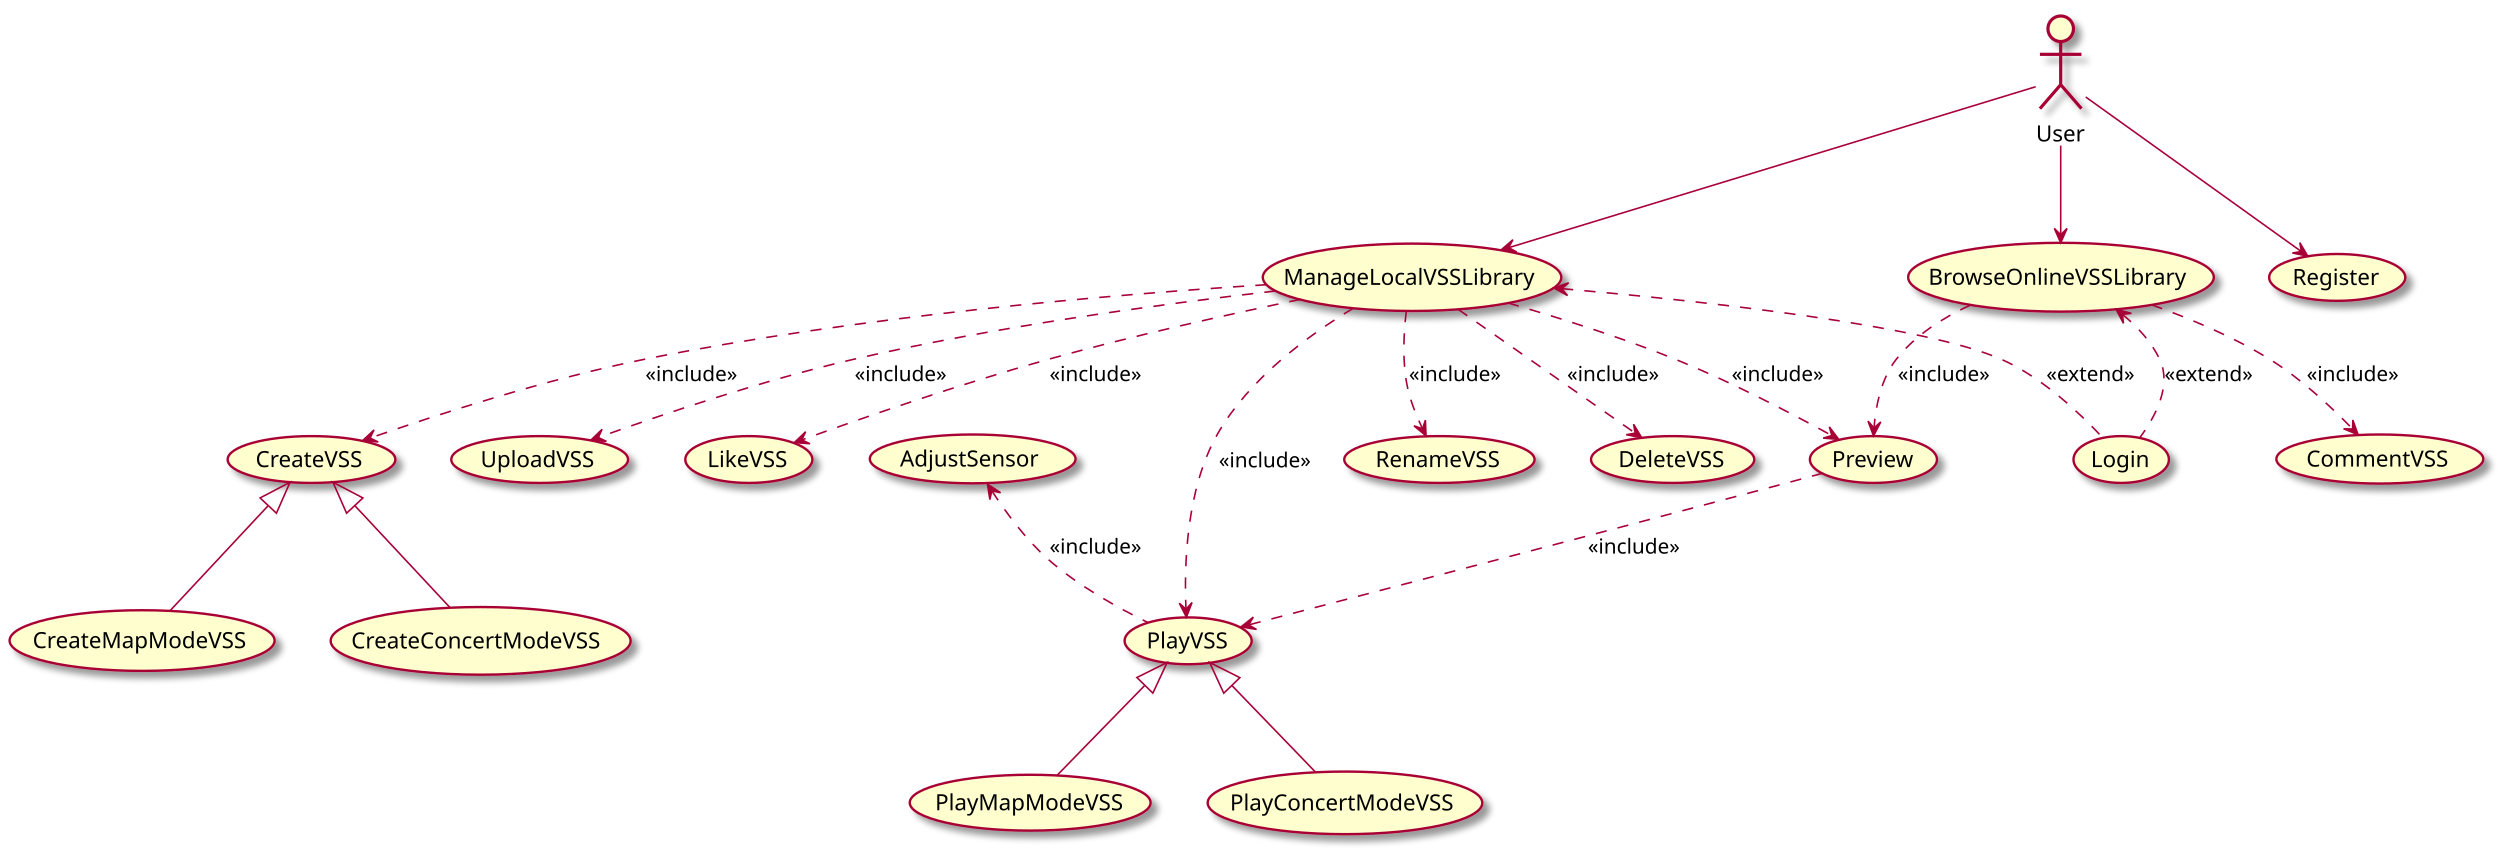
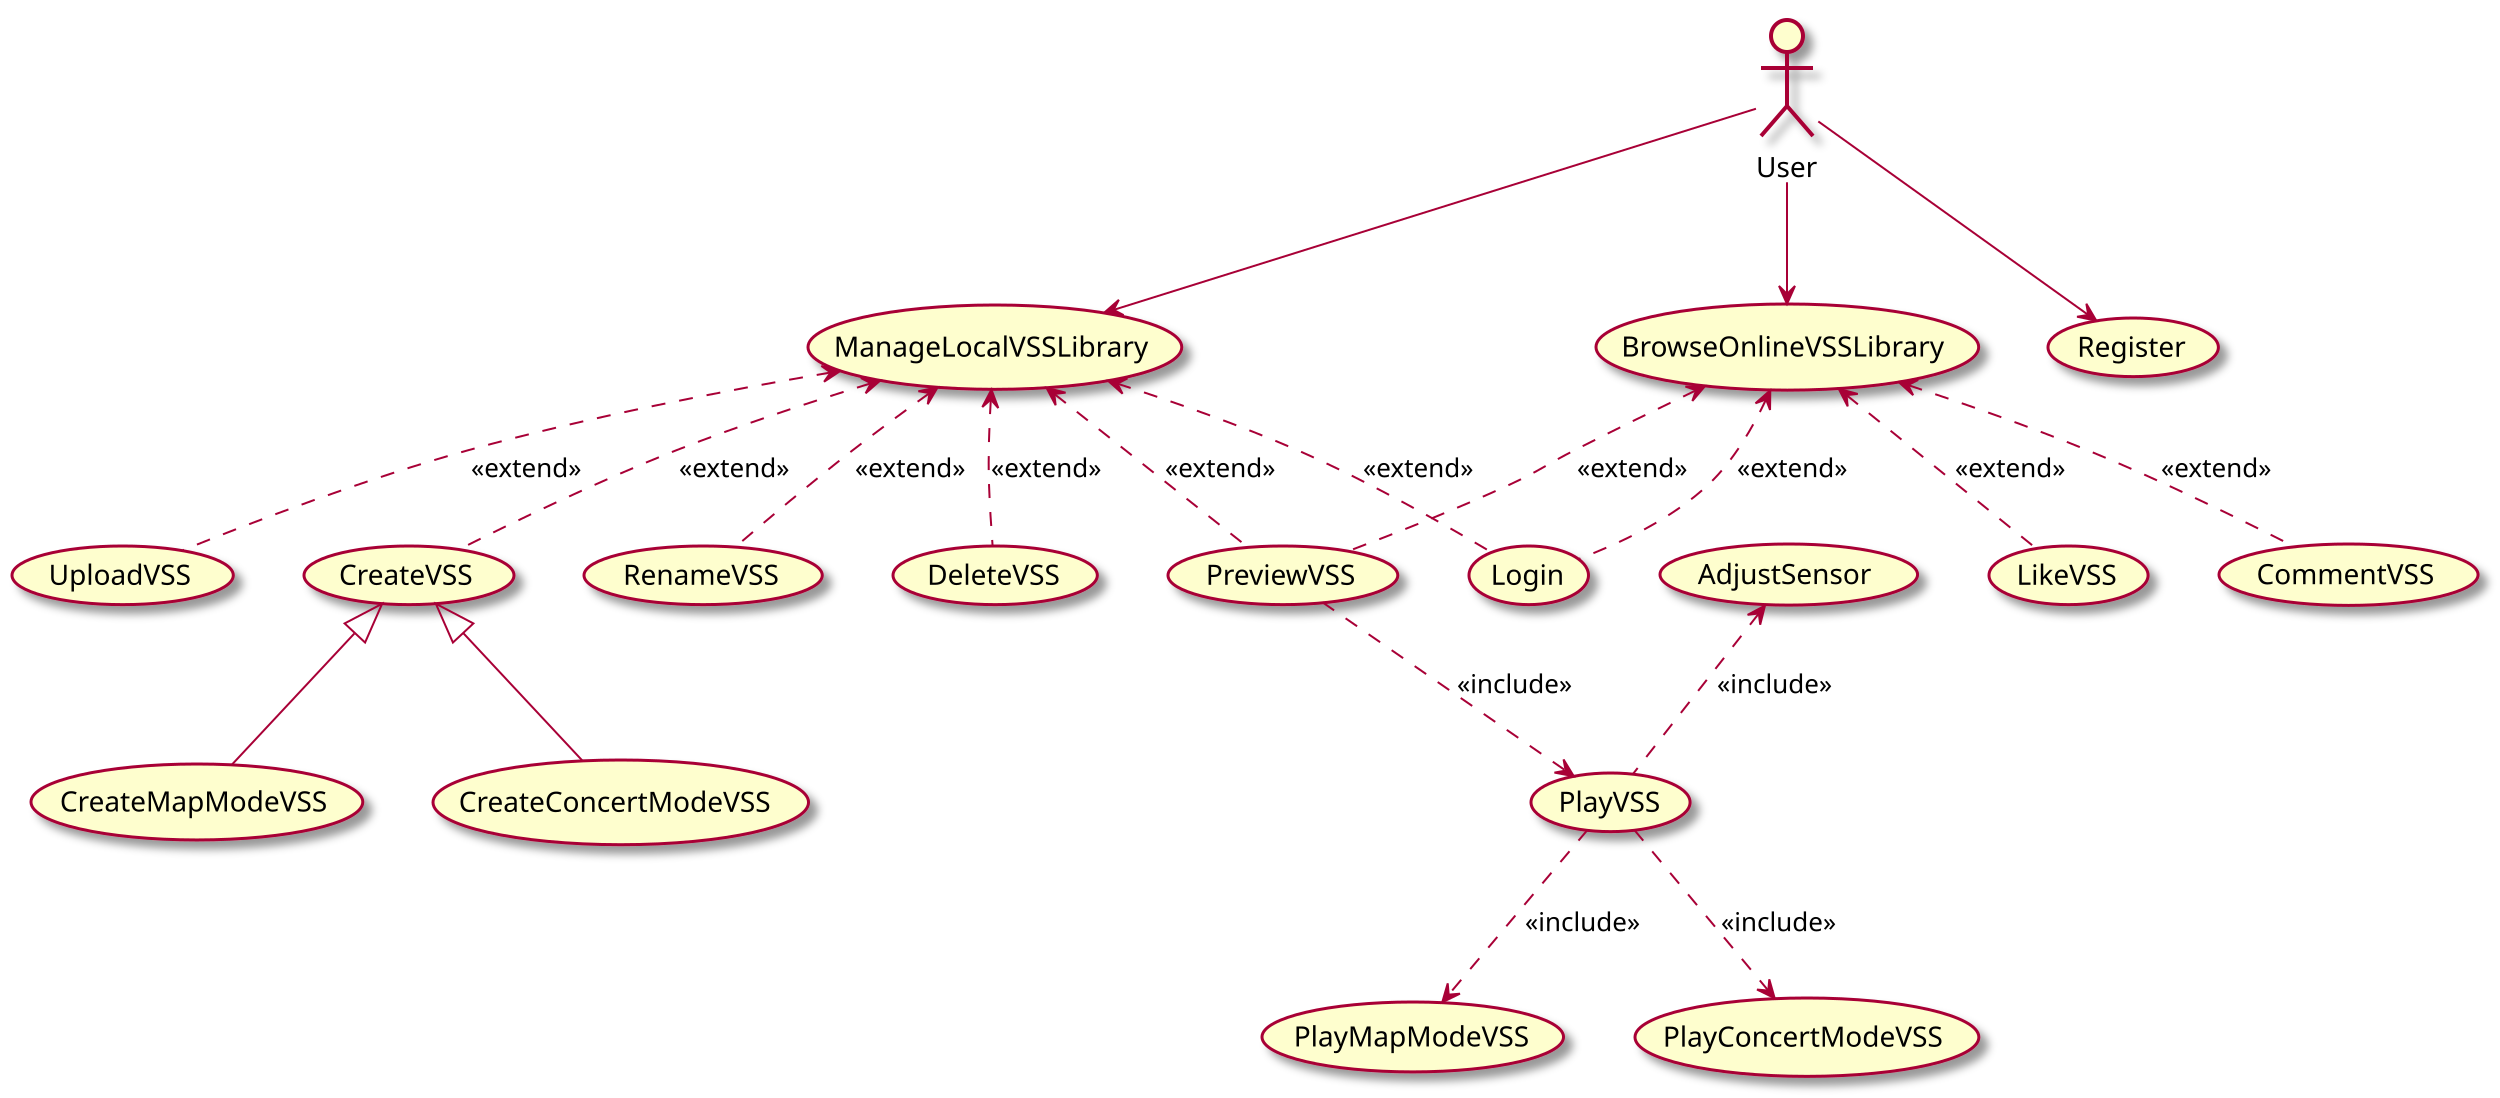
- <svg xmlns="http://www.w3.org/2000/svg" contentScriptType="application/ecmascript" contentStyleType="text/css" height="533px" preserveAspectRatio="none" style="width:1565px;height:533px;" version="1.1" viewBox="0 0 1565 533" width="1565px" zoomAndPan="magnify">
+ <svg xmlns="http://www.w3.org/2000/svg" contentScriptType="application/ecmascript" contentStyleType="text/css" height="549px" preserveAspectRatio="none" style="width:1250px;height:549px;" version="1.1" viewBox="0 0 1250 549" width="1250px" zoomAndPan="magnify">
  <defs>
-     <filter height="300%" id="f1j8q7xakehkrr" width="300%" x="-1" y="-1">
+     <filter height="300%" id="f1b62sker1ai4s" width="300%" x="-1" y="-1">
      <feGaussianBlur result="blurOut" stdDeviation="2.0" />
      <feColorMatrix in="blurOut" result="blurOut2" type="matrix" values="0 0 0 0 0 0 0 0 0 0 0 0 0 0 0 0 0 0 .4 0" />
      <feOffset dx="4.0" dy="4.0" in="blurOut2" result="blurOut3" />
      <feBlend in="SourceGraphic" in2="blurOut3" mode="normal" />
    </filter>
  </defs>
  <g>
-     <ellipse cx="883.94" cy="173.588" fill="#FEFECE" filter="url(#f1j8q7xakehkrr)" rx="93.44" ry="21.088" style="stroke: #A80036; stroke-width: 1.5;" />
-     <text fill="#000000" font-family="sans-serif" font-size="14" lengthAdjust="spacingAndGlyphs" textLength="161" x="803.44" y="178.332">ManageLocalVSSLibrary</text>
-     <ellipse cx="1327.87" cy="287.659" fill="#FEFECE" filter="url(#f1j8q7xakehkrr)" rx="29.87" ry="14.659" style="stroke: #A80036; stroke-width: 1.5;" />
-     <text fill="#000000" font-family="sans-serif" font-size="14" lengthAdjust="spacingAndGlyphs" textLength="38" x="1308.87" y="292.403">Login</text>
-     <ellipse cx="1290.172" cy="173.535" fill="#FEFECE" filter="url(#f1j8q7xakehkrr)" rx="95.672" ry="21.535" style="stroke: #A80036; stroke-width: 1.5;" />
-     <text fill="#000000" font-family="sans-serif" font-size="14" lengthAdjust="spacingAndGlyphs" textLength="166" x="1207.172" y="178.279">BrowseOnlineVSSLibrary</text>
-     <ellipse cx="1290" cy="18" fill="#FEFECE" filter="url(#f1j8q7xakehkrr)" rx="8" ry="8" style="stroke: #A80036; stroke-width: 2.0;" />
-     <path d="M1290,26 L1290,53 M1277,34 L1303,34 M1290,53 L1277,68 M1290,53 L1303,68 " fill="none" filter="url(#f1j8q7xakehkrr)" style="stroke: #A80036; stroke-width: 2.0;" />
-     <text fill="#000000" font-family="sans-serif" font-size="14" lengthAdjust="spacingAndGlyphs" textLength="31" x="1274.5" y="88.535">User</text>
-     <ellipse cx="1463.098" cy="173.659" fill="#FEFECE" filter="url(#f1j8q7xakehkrr)" rx="42.598" ry="14.659" style="stroke: #A80036; stroke-width: 1.5;" />
-     <text fill="#000000" font-family="sans-serif" font-size="14" lengthAdjust="spacingAndGlyphs" textLength="56" x="1435.098" y="178.403">Register</text>
-     <ellipse cx="194.998" cy="287.659" fill="#FEFECE" filter="url(#f1j8q7xakehkrr)" rx="52.498" ry="14.659" style="stroke: #A80036; stroke-width: 1.5;" />
-     <text fill="#000000" font-family="sans-serif" font-size="14" lengthAdjust="spacingAndGlyphs" textLength="70" x="159.998" y="292.403">CreateVSS</text>
-     <ellipse cx="88.946" cy="400.989" fill="#FEFECE" filter="url(#f1j8q7xakehkrr)" rx="82.946" ry="18.989" style="stroke: #A80036; stroke-width: 1.5;" />
-     <text fill="#000000" font-family="sans-serif" font-size="14" lengthAdjust="spacingAndGlyphs" textLength="137" x="20.446" y="405.733">CreateMapModeVSS</text>
-     <ellipse cx="300.885" cy="401.177" fill="#FEFECE" filter="url(#f1j8q7xakehkrr)" rx="93.885" ry="21.177" style="stroke: #A80036; stroke-width: 1.5;" />
-     <text fill="#000000" font-family="sans-serif" font-size="14" lengthAdjust="spacingAndGlyphs" textLength="162" x="219.885" y="405.921">CreateConcertModeVSS</text>
-     <ellipse cx="901.068" cy="287.659" fill="#FEFECE" filter="url(#f1j8q7xakehkrr)" rx="59.569" ry="14.659" style="stroke: #A80036; stroke-width: 1.5;" />
-     <text fill="#000000" font-family="sans-serif" font-size="14" lengthAdjust="spacingAndGlyphs" textLength="80" x="861.068" y="292.403">RenameVSS</text>
-     <ellipse cx="1047.083" cy="287.659" fill="#FEFECE" filter="url(#f1j8q7xakehkrr)" rx="51.083" ry="14.659" style="stroke: #A80036; stroke-width: 1.5;" />
-     <text fill="#000000" font-family="sans-serif" font-size="14" lengthAdjust="spacingAndGlyphs" textLength="68" x="1013.083" y="292.403">DeleteVSS</text>
-     <ellipse cx="337.826" cy="287.659" fill="#FEFECE" filter="url(#f1j8q7xakehkrr)" rx="55.326" ry="14.659" style="stroke: #A80036; stroke-width: 1.5;" />
-     <text fill="#000000" font-family="sans-serif" font-size="14" lengthAdjust="spacingAndGlyphs" textLength="74" x="300.826" y="292.403">UploadVSS</text>
-     <ellipse cx="468.77" cy="287.659" fill="#FEFECE" filter="url(#f1j8q7xakehkrr)" rx="39.77" ry="14.659" style="stroke: #A80036; stroke-width: 1.5;" />
-     <text fill="#000000" font-family="sans-serif" font-size="14" lengthAdjust="spacingAndGlyphs" textLength="52" x="442.77" y="292.403">LikeVSS</text>
-     <ellipse cx="743.77" cy="401.159" fill="#FEFECE" filter="url(#f1j8q7xakehkrr)" rx="39.77" ry="14.659" style="stroke: #A80036; stroke-width: 1.5;" />
-     <text fill="#000000" font-family="sans-serif" font-size="14" lengthAdjust="spacingAndGlyphs" textLength="52" x="717.77" y="405.903">PlayVSS</text>
-     <ellipse cx="644.884" cy="502.477" fill="#FEFECE" filter="url(#f1j8q7xakehkrr)" rx="75.384" ry="17.477" style="stroke: #A80036; stroke-width: 1.5;" />
-     <text fill="#000000" font-family="sans-serif" font-size="14" lengthAdjust="spacingAndGlyphs" textLength="119" x="585.384" y="507.221">PlayMapModeVSS</text>
-     <ellipse cx="841.965" cy="502.593" fill="#FEFECE" filter="url(#f1j8q7xakehkrr)" rx="85.965" ry="19.593" style="stroke: #A80036; stroke-width: 1.5;" />
-     <text fill="#000000" font-family="sans-serif" font-size="14" lengthAdjust="spacingAndGlyphs" textLength="144" x="769.965" y="507.337">PlayConcertModeVSS</text>
-     <ellipse cx="1489.767" cy="287.353" fill="#FEFECE" filter="url(#f1j8q7xakehkrr)" rx="64.767" ry="15.353" style="stroke: #A80036; stroke-width: 1.5;" />
-     <text fill="#000000" font-family="sans-serif" font-size="14" lengthAdjust="spacingAndGlyphs" textLength="92" x="1443.767" y="292.098">CommentVSS</text>
-     <ellipse cx="608.895" cy="287.279" fill="#FEFECE" filter="url(#f1j8q7xakehkrr)" rx="64.395" ry="15.279" style="stroke: #A80036; stroke-width: 1.5;" />
-     <text fill="#000000" font-family="sans-serif" font-size="14" lengthAdjust="spacingAndGlyphs" textLength="91" x="563.395" y="292.023">AdjustSensor</text>
-     <ellipse cx="1172.77" cy="287.659" fill="#FEFECE" filter="url(#f1j8q7xakehkrr)" rx="39.77" ry="14.659" style="stroke: #A80036; stroke-width: 1.5;" />
-     <text fill="#000000" font-family="sans-serif" font-size="14" lengthAdjust="spacingAndGlyphs" textLength="52" x="1146.77" y="292.403">Preview</text>
-     <path d="M977.866,180.7 C1070.561,188.86 1205.181,203.834 1253,225 C1278.728,236.388 1302.626,259.287 1316.248,273.98 " fill="none" id="ManageLocalVSSLibrary-Login" style="stroke: #A80036; stroke-width: 1.0; stroke-dasharray: 7.0,7.0;" />
-     <polygon fill="#A80036" points="972.654,180.245,981.272,185.013,977.635,180.68,981.968,177.044,972.654,180.245" style="stroke: #A80036; stroke-width: 1.0;" />
-     <text fill="#000000" font-family="sans-serif" font-size="13" lengthAdjust="spacingAndGlyphs" textLength="57" x="1281" y="238.568">«extend»</text>
-     <path d="M1328.744,196.891 C1338.086,204.583 1346.85,214.027 1352,225 C1359.704,241.414 1349.107,261.032 1339.652,273.854 " fill="none" id="BrowseOnlineVSSLibrary-Login" style="stroke: #A80036; stroke-width: 1.0; stroke-dasharray: 7.0,7.0;" />
-     <polygon fill="#A80036" points="1324.714,193.701,1329.289,202.423,1328.635,196.804,1334.254,196.149,1324.714,193.701" style="stroke: #A80036; stroke-width: 1.0;" />
-     <text fill="#000000" font-family="sans-serif" font-size="13" lengthAdjust="spacingAndGlyphs" textLength="57" x="1355" y="238.568">«extend»</text>
-     <path d="M1305.658,60.723 C1336.429,82.779 1404.883,131.844 1440.495,157.369 " fill="none" id="User-Register" style="stroke: #A80036; stroke-width: 1.0;" />
-     <polygon fill="#A80036" points="1444.671,160.362,1439.686,151.868,1440.607,157.449,1435.025,158.37,1444.671,160.362" style="stroke: #A80036; stroke-width: 1.0;" />
-     <path d="M1274.333,54.285 C1220.359,70.77 1040.217,125.788 944.687,154.965 " fill="none" id="User-ManageLocalVSSLibrary" style="stroke: #A80036; stroke-width: 1.0;" />
-     <polygon fill="#A80036" points="939.642,156.506,949.418,157.702,944.424,155.045,947.081,150.051,939.642,156.506" style="stroke: #A80036; stroke-width: 1.0;" />
-     <path d="M1290,91.135 C1290,109.467 1290,130.47 1290,146.679 " fill="none" id="User-BrowseOnlineVSSLibrary" style="stroke: #A80036; stroke-width: 1.0;" />
-     <polygon fill="#A80036" points="1290,151.982,1294,142.982,1290,146.982,1286,142.982,1290,151.982" style="stroke: #A80036; stroke-width: 1.0;" />
-     <path d="M792.811,178.222 C695.496,184.431 537.185,197.9 403,225 C341.912,237.337 273.002,259.796 231.834,274.165 " fill="none" id="ManageLocalVSSLibrary-CreateVSS" style="stroke: #A80036; stroke-width: 1.0; stroke-dasharray: 7.0,7.0;" />
-     <polygon fill="#A80036" points="226.954,275.875,236.77,276.673,231.672,274.221,234.124,269.123,226.954,275.875" style="stroke: #A80036; stroke-width: 1.0;" />
-     <text fill="#000000" font-family="sans-serif" font-size="13" lengthAdjust="spacingAndGlyphs" textLength="60" x="404" y="238.568">«include»</text>
-     <path d="M167.681,316.752 C148.412,337.384 123.171,364.411 106.539,382.22 " fill="none" id="CreateVSS-CreateMapModeVSS" style="stroke: #A80036; stroke-width: 1.0;" />
-     <polygon fill="none" points="162.808,311.714,181.575,301.875,173.04,321.269,162.808,311.714" style="stroke: #A80036; stroke-width: 1.0;" />
-     <path d="M222.145,316.566 C240.723,336.458 264.914,362.361 281.577,380.203 " fill="none" id="CreateVSS-CreateConcertModeVSS" style="stroke: #A80036; stroke-width: 1.0;" />
-     <polygon fill="none" points="216.96,321.269,208.425,301.875,227.192,311.714,216.96,321.269" style="stroke: #A80036; stroke-width: 1.0;" />
-     <path d="M880.371,194.708 C878.696,208.353 877.721,226.39 881,242 C882.88,250.951 886.633,260.29 890.384,268.162 " fill="none" id="ManageLocalVSSLibrary-RenameVSS" style="stroke: #A80036; stroke-width: 1.0; stroke-dasharray: 7.0,7.0;" />
-     <polygon fill="#A80036" points="892.703,272.857,892.304,263.016,890.489,268.374,885.131,266.559,892.703,272.857" style="stroke: #A80036; stroke-width: 1.0;" />
-     <text fill="#000000" font-family="sans-serif" font-size="13" lengthAdjust="spacingAndGlyphs" textLength="60" x="882" y="238.568">«include»</text>
-     <path d="M912.766,193.619 C944.3,215.673 994.292,250.637 1023.545,271.096 " fill="none" id="ManageLocalVSSLibrary-DeleteVSS" style="stroke: #A80036; stroke-width: 1.0; stroke-dasharray: 7.0,7.0;" />
-     <polygon fill="#A80036" points="1027.706,274.006,1022.623,265.57,1023.608,271.14,1018.038,272.126,1027.706,274.006" style="stroke: #A80036; stroke-width: 1.0;" />
-     <text fill="#000000" font-family="sans-serif" font-size="13" lengthAdjust="spacingAndGlyphs" textLength="60" x="981" y="238.568">«include»</text>
-     <path d="M798.407,182.158 C727.096,190.308 623.157,204.37 534,225 C477.554,238.061 413.945,259.665 374.914,273.741 " fill="none" id="ManageLocalVSSLibrary-UploadVSS" style="stroke: #A80036; stroke-width: 1.0; stroke-dasharray: 7.0,7.0;" />
-     <polygon fill="#A80036" points="369.808,275.59,379.633,276.286,374.51,273.887,376.909,268.764,369.808,275.59" style="stroke: #A80036; stroke-width: 1.0;" />
-     <text fill="#000000" font-family="sans-serif" font-size="13" lengthAdjust="spacingAndGlyphs" textLength="60" x="535" y="238.568">«include»</text>
-     <path d="M813.947,187.422 C768.612,196.898 708.471,210.345 656,225 C601.415,240.245 539.217,261.913 502.085,275.32 " fill="none" id="ManageLocalVSSLibrary-LikeVSS" style="stroke: #A80036; stroke-width: 1.0; stroke-dasharray: 7.0,7.0;" />
-     <polygon fill="#A80036" points="497.238,277.074,507.062,277.772,501.94,275.372,504.339,270.25,497.238,277.074" style="stroke: #A80036; stroke-width: 1.0;" />
-     <text fill="#000000" font-family="sans-serif" font-size="13" lengthAdjust="spacingAndGlyphs" textLength="60" x="657" y="238.568">«include»</text>
-     <path d="M847.204,192.925 C819.014,209.867 781.713,237.176 762,272 C742.366,306.683 741.235,354.755 742.436,381.341 " fill="none" id="ManageLocalVSSLibrary-PlayVSS" style="stroke: #A80036; stroke-width: 1.0; stroke-dasharray: 7.0,7.0;" />
-     <polygon fill="#A80036" points="742.702,386.361,746.22,377.161,742.437,381.368,738.231,377.586,742.702,386.361" style="stroke: #A80036; stroke-width: 1.0;" />
-     <text fill="#000000" font-family="sans-serif" font-size="13" lengthAdjust="spacingAndGlyphs" textLength="60" x="763" y="292.568">«include»</text>
-     <path d="M716.437,429.259 C698.885,447.254 676.72,469.979 661.771,485.305 " fill="none" id="PlayVSS-PlayMapModeVSS" style="stroke: #A80036; stroke-width: 1.0;" />
-     <polygon fill="none" points="711.673,424.118,730.648,414.689,721.695,433.894,711.673,424.118" style="stroke: #A80036; stroke-width: 1.0;" />
-     <path d="M771.24,429.213 C787.821,446.386 808.572,467.879 823.306,483.138 " fill="none" id="PlayVSS-PlayConcertModeVSS" style="stroke: #A80036; stroke-width: 1.0;" />
-     <polygon fill="none" points="766.073,433.939,757.217,414.689,776.144,424.215,766.073,433.939" style="stroke: #A80036; stroke-width: 1.0;" />
-     <path d="M1346.937,190.818 C1370.759,199.327 1398.158,210.828 1421,225 C1440.459,237.072 1459.513,254.925 1472.651,268.463 " fill="none" id="BrowseOnlineVSSLibrary-CommentVSS" style="stroke: #A80036; stroke-width: 1.0; stroke-dasharray: 7.0,7.0;" />
-     <polygon fill="#A80036" points="1476.195,272.158,1472.852,262.894,1472.734,268.55,1467.079,268.431,1476.195,272.158" style="stroke: #A80036; stroke-width: 1.0;" />
-     <text fill="#000000" font-family="sans-serif" font-size="13" lengthAdjust="spacingAndGlyphs" textLength="60" x="1444" y="238.568">«include»</text>
-     <path d="M620.919,307.326 C629.52,320.511 642.039,337.616 656,350 C674.89,366.757 700.135,380.706 718.74,389.757 " fill="none" id="AdjustSensor-PlayVSS" style="stroke: #A80036; stroke-width: 1.0; stroke-dasharray: 7.0,7.0;" />
-     <polygon fill="#A80036" points="618.156,303.017,619.647,312.752,620.855,307.226,626.382,308.434,618.156,303.017" style="stroke: #A80036; stroke-width: 1.0;" />
-     <text fill="#000000" font-family="sans-serif" font-size="13" lengthAdjust="spacingAndGlyphs" textLength="60" x="657" y="346.568">«include»</text>
-     <path d="M944.015,189.654 C975.681,198.819 1014.926,211.204 1049,225 C1083.71,239.053 1121.951,259.063 1146.659,272.627 " fill="none" id="ManageLocalVSSLibrary-Preview" style="stroke: #A80036; stroke-width: 1.0; stroke-dasharray: 7.0,7.0;" />
-     <polygon fill="#A80036" points="1151.111,275.081,1145.161,267.233,1146.732,272.667,1141.298,274.238,1151.111,275.081" style="stroke: #A80036; stroke-width: 1.0;" />
-     <text fill="#000000" font-family="sans-serif" font-size="13" lengthAdjust="spacingAndGlyphs" textLength="60" x="1084" y="238.568">«include»</text>
-     <path d="M1233.447,190.989 C1216.265,198.86 1198.824,209.882 1187,225 C1177.505,237.14 1174.188,254.455 1173.142,267.783 " fill="none" id="BrowseOnlineVSSLibrary-Preview" style="stroke: #A80036; stroke-width: 1.0; stroke-dasharray: 7.0,7.0;" />
-     <polygon fill="#A80036" points="1172.836,272.858,1177.37,264.115,1173.137,267.867,1169.385,263.634,1172.836,272.858" style="stroke: #A80036; stroke-width: 1.0;" />
-     <text fill="#000000" font-family="sans-serif" font-size="13" lengthAdjust="spacingAndGlyphs" textLength="60" x="1188" y="238.568">«include»</text>
-     <path d="M1141.056,296.234 C1132.891,298.454 1124.123,300.826 1116,303 C994.018,335.652 849.299,373.53 781.969,391.103 " fill="none" id="Preview-PlayVSS" style="stroke: #A80036; stroke-width: 1.0; stroke-dasharray: 7.0,7.0;" />
-     <polygon fill="#A80036" points="776.866,392.435,786.585,394.033,781.704,391.173,784.564,386.292,776.866,392.435" style="stroke: #A80036; stroke-width: 1.0;" />
-     <text fill="#000000" font-family="sans-serif" font-size="13" lengthAdjust="spacingAndGlyphs" textLength="60" x="994" y="346.568">«include»</text>
+     <ellipse cx="497.44" cy="173.588" fill="#FEFECE" filter="url(#f1b62sker1ai4s)" rx="93.44" ry="21.088" style="stroke: #A80036; stroke-width: 1.5;" />
+     <text fill="#000000" font-family="sans-serif" font-size="14" lengthAdjust="spacingAndGlyphs" textLength="161" x="416.94" y="178.332">ManageLocalVSSLibrary</text>
+     <ellipse cx="764.37" cy="287.659" fill="#FEFECE" filter="url(#f1b62sker1ai4s)" rx="29.87" ry="14.659" style="stroke: #A80036; stroke-width: 1.5;" />
+     <text fill="#000000" font-family="sans-serif" font-size="14" lengthAdjust="spacingAndGlyphs" textLength="38" x="745.37" y="292.403">Login</text>
+     <ellipse cx="893.672" cy="173.535" fill="#FEFECE" filter="url(#f1b62sker1ai4s)" rx="95.672" ry="21.535" style="stroke: #A80036; stroke-width: 1.5;" />
+     <text fill="#000000" font-family="sans-serif" font-size="14" lengthAdjust="spacingAndGlyphs" textLength="166" x="810.672" y="178.279">BrowseOnlineVSSLibrary</text>
+     <ellipse cx="893.5" cy="18" fill="#FEFECE" filter="url(#f1b62sker1ai4s)" rx="8" ry="8" style="stroke: #A80036; stroke-width: 2.0;" />
+     <path d="M893.5,26 L893.5,53 M880.5,34 L906.5,34 M893.5,53 L880.5,68 M893.5,53 L906.5,68 " fill="none" filter="url(#f1b62sker1ai4s)" style="stroke: #A80036; stroke-width: 2.0;" />
+     <text fill="#000000" font-family="sans-serif" font-size="14" lengthAdjust="spacingAndGlyphs" textLength="31" x="878" y="88.535">User</text>
+     <ellipse cx="1066.598" cy="173.659" fill="#FEFECE" filter="url(#f1b62sker1ai4s)" rx="42.598" ry="14.659" style="stroke: #A80036; stroke-width: 1.5;" />
+     <text fill="#000000" font-family="sans-serif" font-size="14" lengthAdjust="spacingAndGlyphs" textLength="56" x="1038.598" y="178.403">Register</text>
+     <ellipse cx="204.498" cy="287.659" fill="#FEFECE" filter="url(#f1b62sker1ai4s)" rx="52.498" ry="14.659" style="stroke: #A80036; stroke-width: 1.5;" />
+     <text fill="#000000" font-family="sans-serif" font-size="14" lengthAdjust="spacingAndGlyphs" textLength="70" x="169.498" y="292.403">CreateVSS</text>
+     <ellipse cx="98.446" cy="400.989" fill="#FEFECE" filter="url(#f1b62sker1ai4s)" rx="82.946" ry="18.989" style="stroke: #A80036; stroke-width: 1.5;" />
+     <text fill="#000000" font-family="sans-serif" font-size="14" lengthAdjust="spacingAndGlyphs" textLength="137" x="29.946" y="405.733">CreateMapModeVSS</text>
+     <ellipse cx="310.385" cy="401.177" fill="#FEFECE" filter="url(#f1b62sker1ai4s)" rx="93.885" ry="21.177" style="stroke: #A80036; stroke-width: 1.5;" />
+     <text fill="#000000" font-family="sans-serif" font-size="14" lengthAdjust="spacingAndGlyphs" textLength="162" x="229.385" y="405.921">CreateConcertModeVSS</text>
+     <ellipse cx="351.568" cy="287.659" fill="#FEFECE" filter="url(#f1b62sker1ai4s)" rx="59.569" ry="14.659" style="stroke: #A80036; stroke-width: 1.5;" />
+     <text fill="#000000" font-family="sans-serif" font-size="14" lengthAdjust="spacingAndGlyphs" textLength="80" x="311.568" y="292.403">RenameVSS</text>
+     <ellipse cx="497.583" cy="287.659" fill="#FEFECE" filter="url(#f1b62sker1ai4s)" rx="51.083" ry="14.659" style="stroke: #A80036; stroke-width: 1.5;" />
+     <text fill="#000000" font-family="sans-serif" font-size="14" lengthAdjust="spacingAndGlyphs" textLength="68" x="463.583" y="292.403">DeleteVSS</text>
+     <ellipse cx="61.326" cy="287.659" fill="#FEFECE" filter="url(#f1b62sker1ai4s)" rx="55.326" ry="14.659" style="stroke: #A80036; stroke-width: 1.5;" />
+     <text fill="#000000" font-family="sans-serif" font-size="14" lengthAdjust="spacingAndGlyphs" textLength="74" x="24.326" y="292.403">UploadVSS</text>
+     <ellipse cx="1034.27" cy="287.659" fill="#FEFECE" filter="url(#f1b62sker1ai4s)" rx="39.77" ry="14.659" style="stroke: #A80036; stroke-width: 1.5;" />
+     <text fill="#000000" font-family="sans-serif" font-size="14" lengthAdjust="spacingAndGlyphs" textLength="52" x="1008.27" y="292.403">LikeVSS</text>
+     <ellipse cx="805.27" cy="401.159" fill="#FEFECE" filter="url(#f1b62sker1ai4s)" rx="39.77" ry="14.659" style="stroke: #A80036; stroke-width: 1.5;" />
+     <text fill="#000000" font-family="sans-serif" font-size="14" lengthAdjust="spacingAndGlyphs" textLength="52" x="779.27" y="405.903">PlayVSS</text>
+     <ellipse cx="706.384" cy="518.477" fill="#FEFECE" filter="url(#f1b62sker1ai4s)" rx="75.384" ry="17.477" style="stroke: #A80036; stroke-width: 1.5;" />
+     <text fill="#000000" font-family="sans-serif" font-size="14" lengthAdjust="spacingAndGlyphs" textLength="119" x="646.884" y="523.221">PlayMapModeVSS</text>
+     <ellipse cx="903.465" cy="518.593" fill="#FEFECE" filter="url(#f1b62sker1ai4s)" rx="85.965" ry="19.593" style="stroke: #A80036; stroke-width: 1.5;" />
+     <text fill="#000000" font-family="sans-serif" font-size="14" lengthAdjust="spacingAndGlyphs" textLength="144" x="831.465" y="523.337">PlayConcertModeVSS</text>
+     <ellipse cx="1174.267" cy="287.353" fill="#FEFECE" filter="url(#f1b62sker1ai4s)" rx="64.767" ry="15.353" style="stroke: #A80036; stroke-width: 1.5;" />
+     <text fill="#000000" font-family="sans-serif" font-size="14" lengthAdjust="spacingAndGlyphs" textLength="92" x="1128.267" y="292.098">CommentVSS</text>
+     <ellipse cx="894.395" cy="287.279" fill="#FEFECE" filter="url(#f1b62sker1ai4s)" rx="64.395" ry="15.279" style="stroke: #A80036; stroke-width: 1.5;" />
+     <text fill="#000000" font-family="sans-serif" font-size="14" lengthAdjust="spacingAndGlyphs" textLength="91" x="848.895" y="292.023">AdjustSensor</text>
+     <ellipse cx="641.447" cy="287.659" fill="#FEFECE" filter="url(#f1b62sker1ai4s)" rx="57.447" ry="14.659" style="stroke: #A80036; stroke-width: 1.5;" />
+     <text fill="#000000" font-family="sans-serif" font-size="14" lengthAdjust="spacingAndGlyphs" textLength="77" x="602.947" y="292.403">PreviewVSS</text>
+     <path d="M558.69,191.823 C586.502,200.796 619.582,212.382 648.5,225 C683.934,240.462 723.138,262.747 745.691,276.108 " fill="none" id="ManageLocalVSSLibrary-Login" style="stroke: #A80036; stroke-width: 1.0; stroke-dasharray: 7.0,7.0;" />
+     <polygon fill="#A80036" points="553.918,190.292,561.266,196.85,558.679,191.819,563.709,189.232,553.918,190.292" style="stroke: #A80036; stroke-width: 1.0;" />
+     <text fill="#000000" font-family="sans-serif" font-size="13" lengthAdjust="spacingAndGlyphs" textLength="57" x="681.5" y="238.568">«extend»</text>
+     <path d="M883.03,199.729 C876.462,213.63 866.88,230.218 854.5,242 C835.983,259.622 809.314,271.943 789.814,279.278 " fill="none" id="BrowseOnlineVSSLibrary-Login" style="stroke: #A80036; stroke-width: 1.0; stroke-dasharray: 7.0,7.0;" />
+     <polygon fill="#A80036" points="885.142,195.129,877.752,201.639,883.056,199.673,885.023,204.977,885.142,195.129" style="stroke: #A80036; stroke-width: 1.0;" />
+     <text fill="#000000" font-family="sans-serif" font-size="13" lengthAdjust="spacingAndGlyphs" textLength="57" x="868.5" y="238.568">«extend»</text>
+     <path d="M909.158,60.723 C939.929,82.779 1008.383,131.844 1043.995,157.369 " fill="none" id="User-Register" style="stroke: #A80036; stroke-width: 1.0;" />
+     <polygon fill="#A80036" points="1048.171,160.362,1043.186,151.868,1044.107,157.449,1038.525,158.37,1048.171,160.362" style="stroke: #A80036; stroke-width: 1.0;" />
+     <path d="M877.976,54.361 C825.084,70.923 650.043,125.734 556.945,154.886 " fill="none" id="User-ManageLocalVSSLibrary" style="stroke: #A80036; stroke-width: 1.0;" />
+     <polygon fill="#A80036" points="552.027,156.426,561.811,157.554,556.799,154.932,559.421,149.919,552.027,156.426" style="stroke: #A80036; stroke-width: 1.0;" />
+     <path d="M893.5,91.135 C893.5,109.467 893.5,130.47 893.5,146.679 " fill="none" id="User-BrowseOnlineVSSLibrary" style="stroke: #A80036; stroke-width: 1.0;" />
+     <polygon fill="#A80036" points="893.5,151.982,897.5,142.982,893.5,146.982,889.5,142.982,893.5,151.982" style="stroke: #A80036; stroke-width: 1.0;" />
+     <path d="M435.164,191.74 C405.572,200.893 369.896,212.648 338.5,225 C299.802,240.225 256.421,261.209 229.78,274.567 " fill="none" id="ManageLocalVSSLibrary-CreateVSS" style="stroke: #A80036; stroke-width: 1.0; stroke-dasharray: 7.0,7.0;" />
+     <polygon fill="#A80036" points="440.237,190.178,430.458,189.004,435.459,191.649,432.813,196.649,440.237,190.178" style="stroke: #A80036; stroke-width: 1.0;" />
+     <text fill="#000000" font-family="sans-serif" font-size="13" lengthAdjust="spacingAndGlyphs" textLength="57" x="339.5" y="238.568">«extend»</text>
+     <path d="M177.181,316.752 C157.912,337.384 132.671,364.411 116.039,382.22 " fill="none" id="CreateVSS-CreateMapModeVSS" style="stroke: #A80036; stroke-width: 1.0;" />
+     <polygon fill="none" points="172.308,311.714,191.075,301.875,182.54,321.269,172.308,311.714" style="stroke: #A80036; stroke-width: 1.0;" />
+     <path d="M231.645,316.566 C250.223,336.458 274.414,362.361 291.077,380.203 " fill="none" id="CreateVSS-CreateConcertModeVSS" style="stroke: #A80036; stroke-width: 1.0;" />
+     <polygon fill="none" points="226.46,321.269,217.925,301.875,236.692,311.714,226.46,321.269" style="stroke: #A80036; stroke-width: 1.0;" />
+     <path d="M464.474,196.754 C452.395,205.443 438.703,215.507 426.5,225 C405.764,241.131 382.644,260.64 367.628,273.524 " fill="none" id="ManageLocalVSSLibrary-RenameVSS" style="stroke: #A80036; stroke-width: 1.0; stroke-dasharray: 7.0,7.0;" />
+     <polygon fill="#A80036" points="468.846,193.619,459.201,195.614,464.783,196.533,463.864,202.115,468.846,193.619" style="stroke: #A80036; stroke-width: 1.0;" />
+     <text fill="#000000" font-family="sans-serif" font-size="13" lengthAdjust="spacingAndGlyphs" textLength="57" x="427.5" y="238.568">«extend»</text>
+     <path d="M495.389,200.047 C494.623,212.741 494.044,228.155 494.5,242 C494.839,252.286 495.607,263.858 496.281,272.758 " fill="none" id="ManageLocalVSSLibrary-DeleteVSS" style="stroke: #A80036; stroke-width: 1.0; stroke-dasharray: 7.0,7.0;" />
+     <polygon fill="#A80036" points="495.727,194.786,491.159,203.511,495.407,199.775,499.142,204.023,495.727,194.786" style="stroke: #A80036; stroke-width: 1.0;" />
+     <text fill="#000000" font-family="sans-serif" font-size="13" lengthAdjust="spacingAndGlyphs" textLength="57" x="495.5" y="238.568">«extend»</text>
+     <path d="M415.243,186.269 C363.006,195.197 294.229,208.468 234.5,225 C183.256,239.184 125.489,261.356 91.36,275.125 " fill="none" id="ManageLocalVSSLibrary-UploadVSS" style="stroke: #A80036; stroke-width: 1.0; stroke-dasharray: 7.0,7.0;" />
+     <polygon fill="#A80036" points="420.246,185.419,410.702,182.984,415.316,186.257,412.043,190.87,420.246,185.419" style="stroke: #A80036; stroke-width: 1.0;" />
+     <text fill="#000000" font-family="sans-serif" font-size="13" lengthAdjust="spacingAndGlyphs" textLength="57" x="235.5" y="238.568">«extend»</text>
+     <path d="M923.516,197.768 C952.374,221.1 994.92,255.499 1018.054,274.203 " fill="none" id="BrowseOnlineVSSLibrary-LikeVSS" style="stroke: #A80036; stroke-width: 1.0; stroke-dasharray: 7.0,7.0;" />
+     <polygon fill="#A80036" points="919.362,194.409,923.846,203.178,923.25,197.553,928.875,196.957,919.362,194.409" style="stroke: #A80036; stroke-width: 1.0;" />
+     <text fill="#000000" font-family="sans-serif" font-size="13" lengthAdjust="spacingAndGlyphs" textLength="57" x="977.5" y="238.568">«extend»</text>
+     <path d="M793.755,414.94 C776.615,435.283 744.606,473.273 724.487,497.152 " fill="none" id="PlayVSS-PlayMapModeVSS" style="stroke: #A80036; stroke-width: 1.0; stroke-dasharray: 7.0,7.0;" />
+     <polygon fill="#A80036" points="721.119,501.149,729.977,496.843,724.341,497.325,723.859,491.688,721.119,501.149" style="stroke: #A80036; stroke-width: 1.0;" />
+     <text fill="#000000" font-family="sans-serif" font-size="13" lengthAdjust="spacingAndGlyphs" textLength="60" x="762.5" y="465.568">«include»</text>
+     <path d="M817.127,414.94 C833.614,434.708 864.001,471.141 883.98,495.096 " fill="none" id="PlayVSS-PlayConcertModeVSS" style="stroke: #A80036; stroke-width: 1.0; stroke-dasharray: 7.0,7.0;" />
+     <polygon fill="#A80036" points="887.338,499.122,884.645,489.648,884.135,495.282,878.502,494.772,887.338,499.122" style="stroke: #A80036; stroke-width: 1.0;" />
+     <text fill="#000000" font-family="sans-serif" font-size="13" lengthAdjust="spacingAndGlyphs" textLength="60" x="860.5" y="465.568">«include»</text>
+     <path d="M954.343,192.632 C981.844,201.728 1014.587,213.185 1043.5,225 C1080.122,239.966 1121.096,260.082 1147.31,273.403 " fill="none" id="BrowseOnlineVSSLibrary-CommentVSS" style="stroke: #A80036; stroke-width: 1.0; stroke-dasharray: 7.0,7.0;" />
+     <polygon fill="#A80036" points="949.271,190.962,956.568,197.577,954.02,192.526,959.071,189.978,949.271,190.962" style="stroke: #A80036; stroke-width: 1.0;" />
+     <text fill="#000000" font-family="sans-serif" font-size="13" lengthAdjust="spacingAndGlyphs" textLength="57" x="1080.5" y="238.568">«extend»</text>
+     <path d="M879.301,306.883 C861.447,329.652 832.265,366.867 816.476,387.003 " fill="none" id="AdjustSensor-PlayVSS" style="stroke: #A80036; stroke-width: 1.0; stroke-dasharray: 7.0,7.0;" />
+     <polygon fill="#A80036" points="882.497,302.807,873.796,307.421,879.412,306.742,880.091,312.358,882.497,302.807" style="stroke: #A80036; stroke-width: 1.0;" />
+     <text fill="#000000" font-family="sans-serif" font-size="13" lengthAdjust="spacingAndGlyphs" textLength="60" x="858.5" y="346.568">«include»</text>
+     <path d="M527.427,197.192 C556.498,220.207 599.664,254.38 623.701,273.409 " fill="none" id="ManageLocalVSSLibrary-PreviewVSS" style="stroke: #A80036; stroke-width: 1.0; stroke-dasharray: 7.0,7.0;" />
+     <polygon fill="#A80036" points="523.244,193.881,527.818,202.603,527.164,196.984,532.784,196.331,523.244,193.881" style="stroke: #A80036; stroke-width: 1.0;" />
+     <text fill="#000000" font-family="sans-serif" font-size="13" lengthAdjust="spacingAndGlyphs" textLength="57" x="582.5" y="238.568">«extend»</text>
+     <path d="M847.856,195.231 C829.084,204.284 807.172,215 787.5,225 C773.144,232.298 770.111,235.227 755.5,242 C728.626,254.457 697.327,266.8 674.33,275.481 " fill="none" id="BrowseOnlineVSSLibrary-PreviewVSS" style="stroke: #A80036; stroke-width: 1.0; stroke-dasharray: 7.0,7.0;" />
+     <polygon fill="#A80036" points="852.558,192.967,842.714,193.269,848.053,195.137,846.185,200.476,852.558,192.967" style="stroke: #A80036; stroke-width: 1.0;" />
+     <text fill="#000000" font-family="sans-serif" font-size="13" lengthAdjust="spacingAndGlyphs" textLength="57" x="788.5" y="238.568">«extend»</text>
+     <path d="M661.282,301.191 C691.857,322.351 750.428,362.886 782.725,385.238 " fill="none" id="PreviewVSS-PlayVSS" style="stroke: #A80036; stroke-width: 1.0; stroke-dasharray: 7.0,7.0;" />
+     <polygon fill="#A80036" points="786.911,388.135,781.787,379.724,782.799,385.29,777.234,386.302,786.911,388.135" style="stroke: #A80036; stroke-width: 1.0;" />
+     <text fill="#000000" font-family="sans-serif" font-size="13" lengthAdjust="spacingAndGlyphs" textLength="60" x="728.5" y="346.568">«include»</text>
  </g>
</svg>
